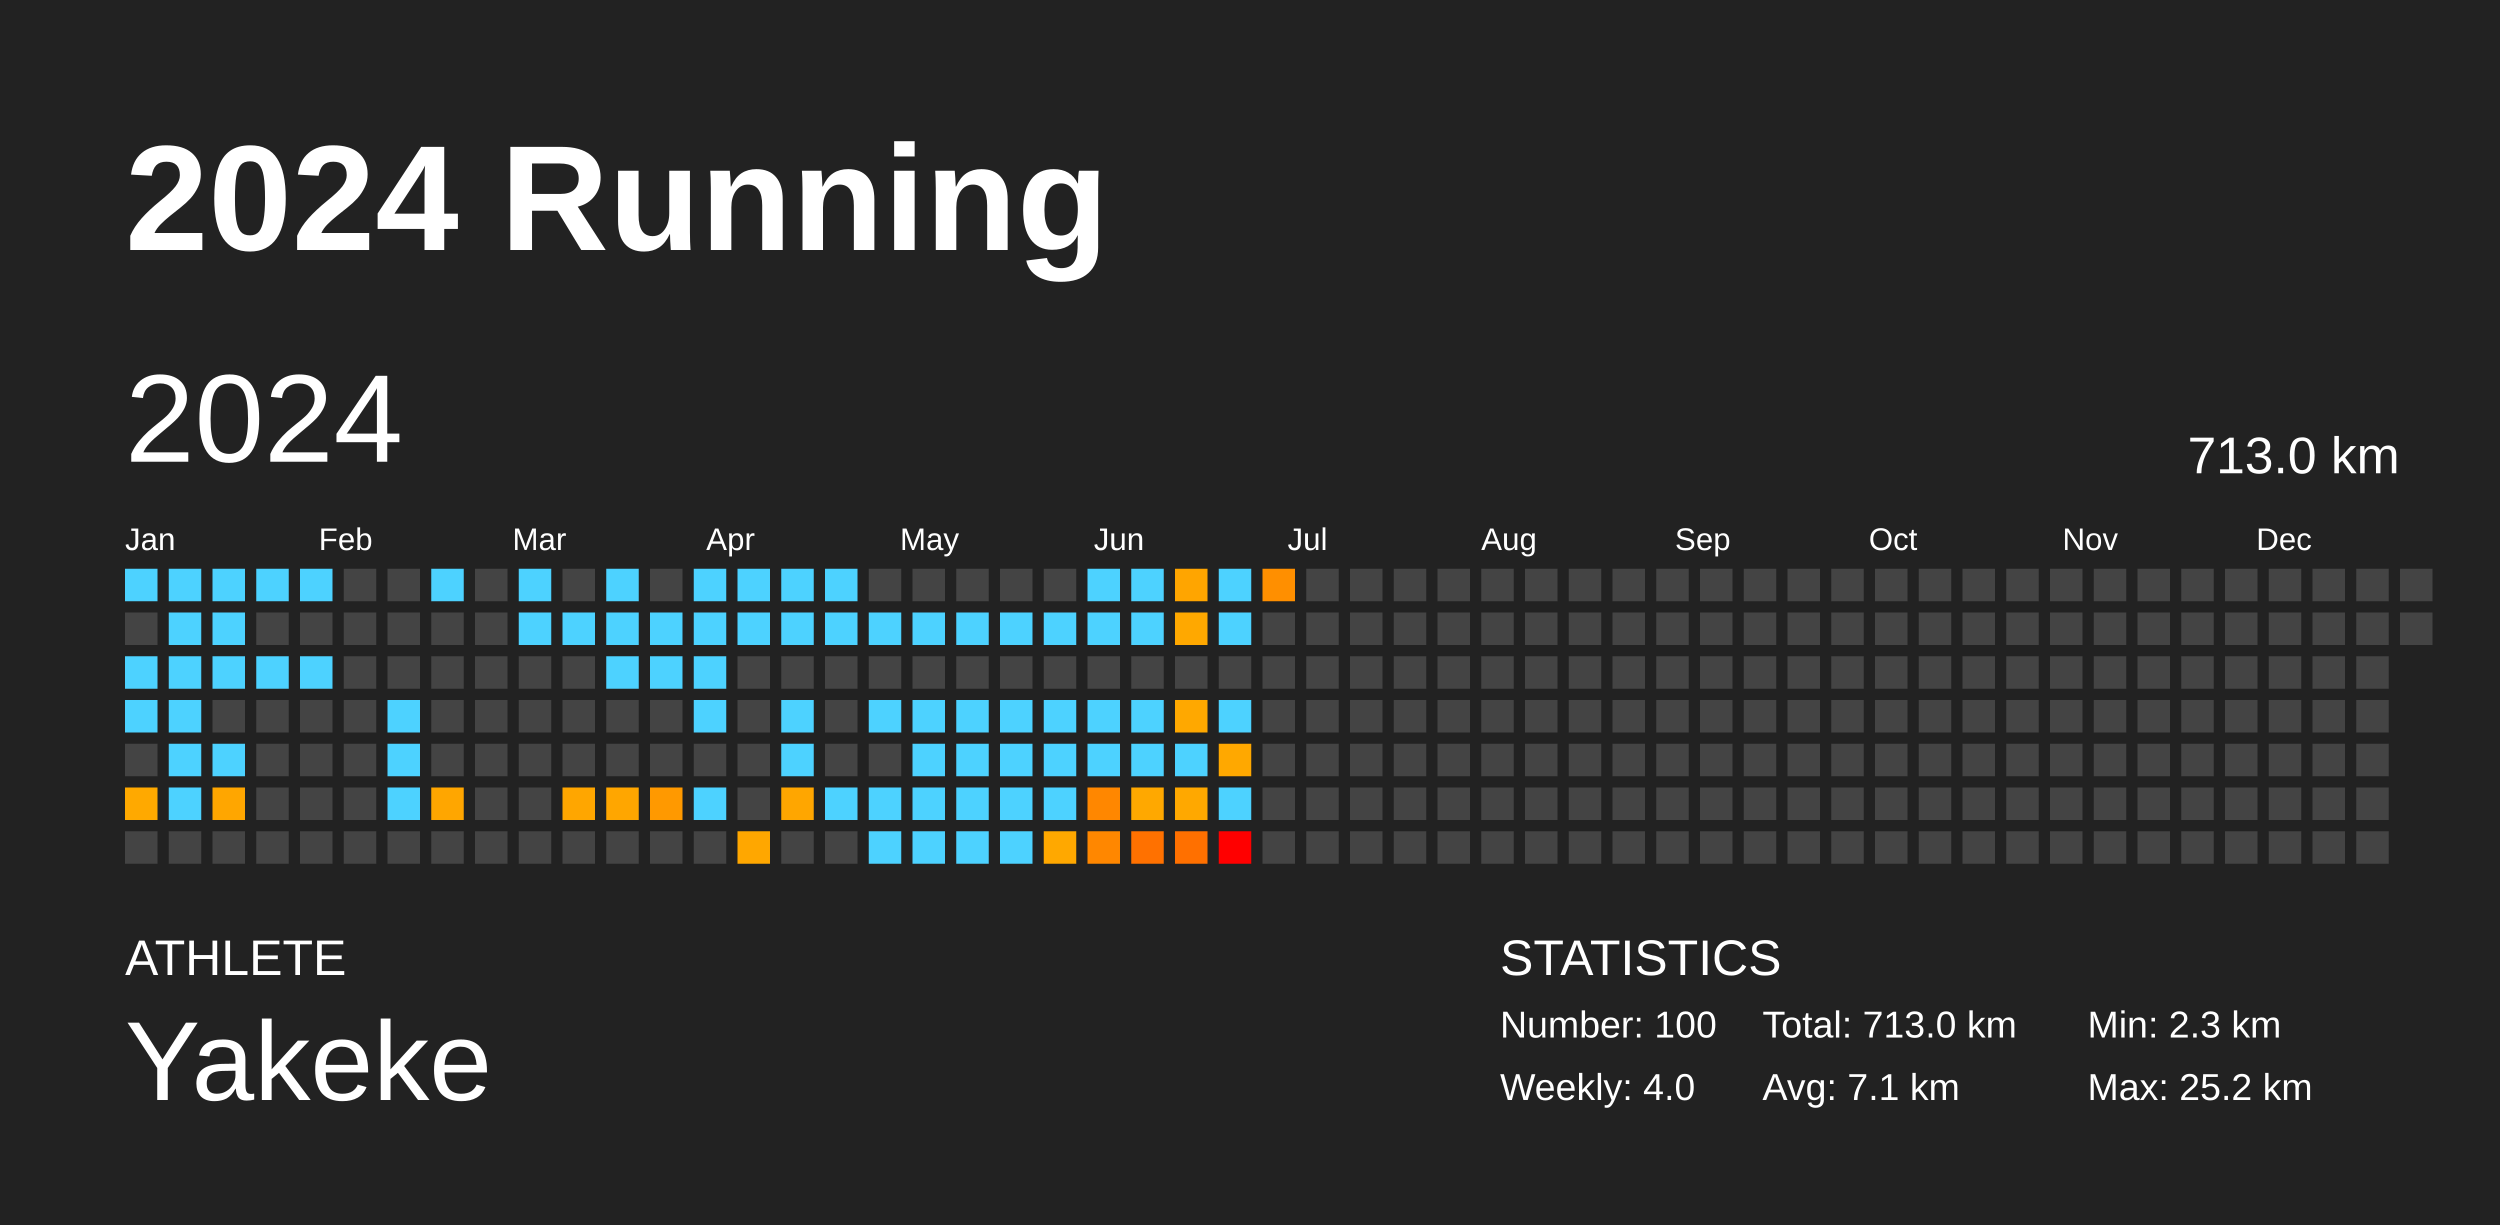
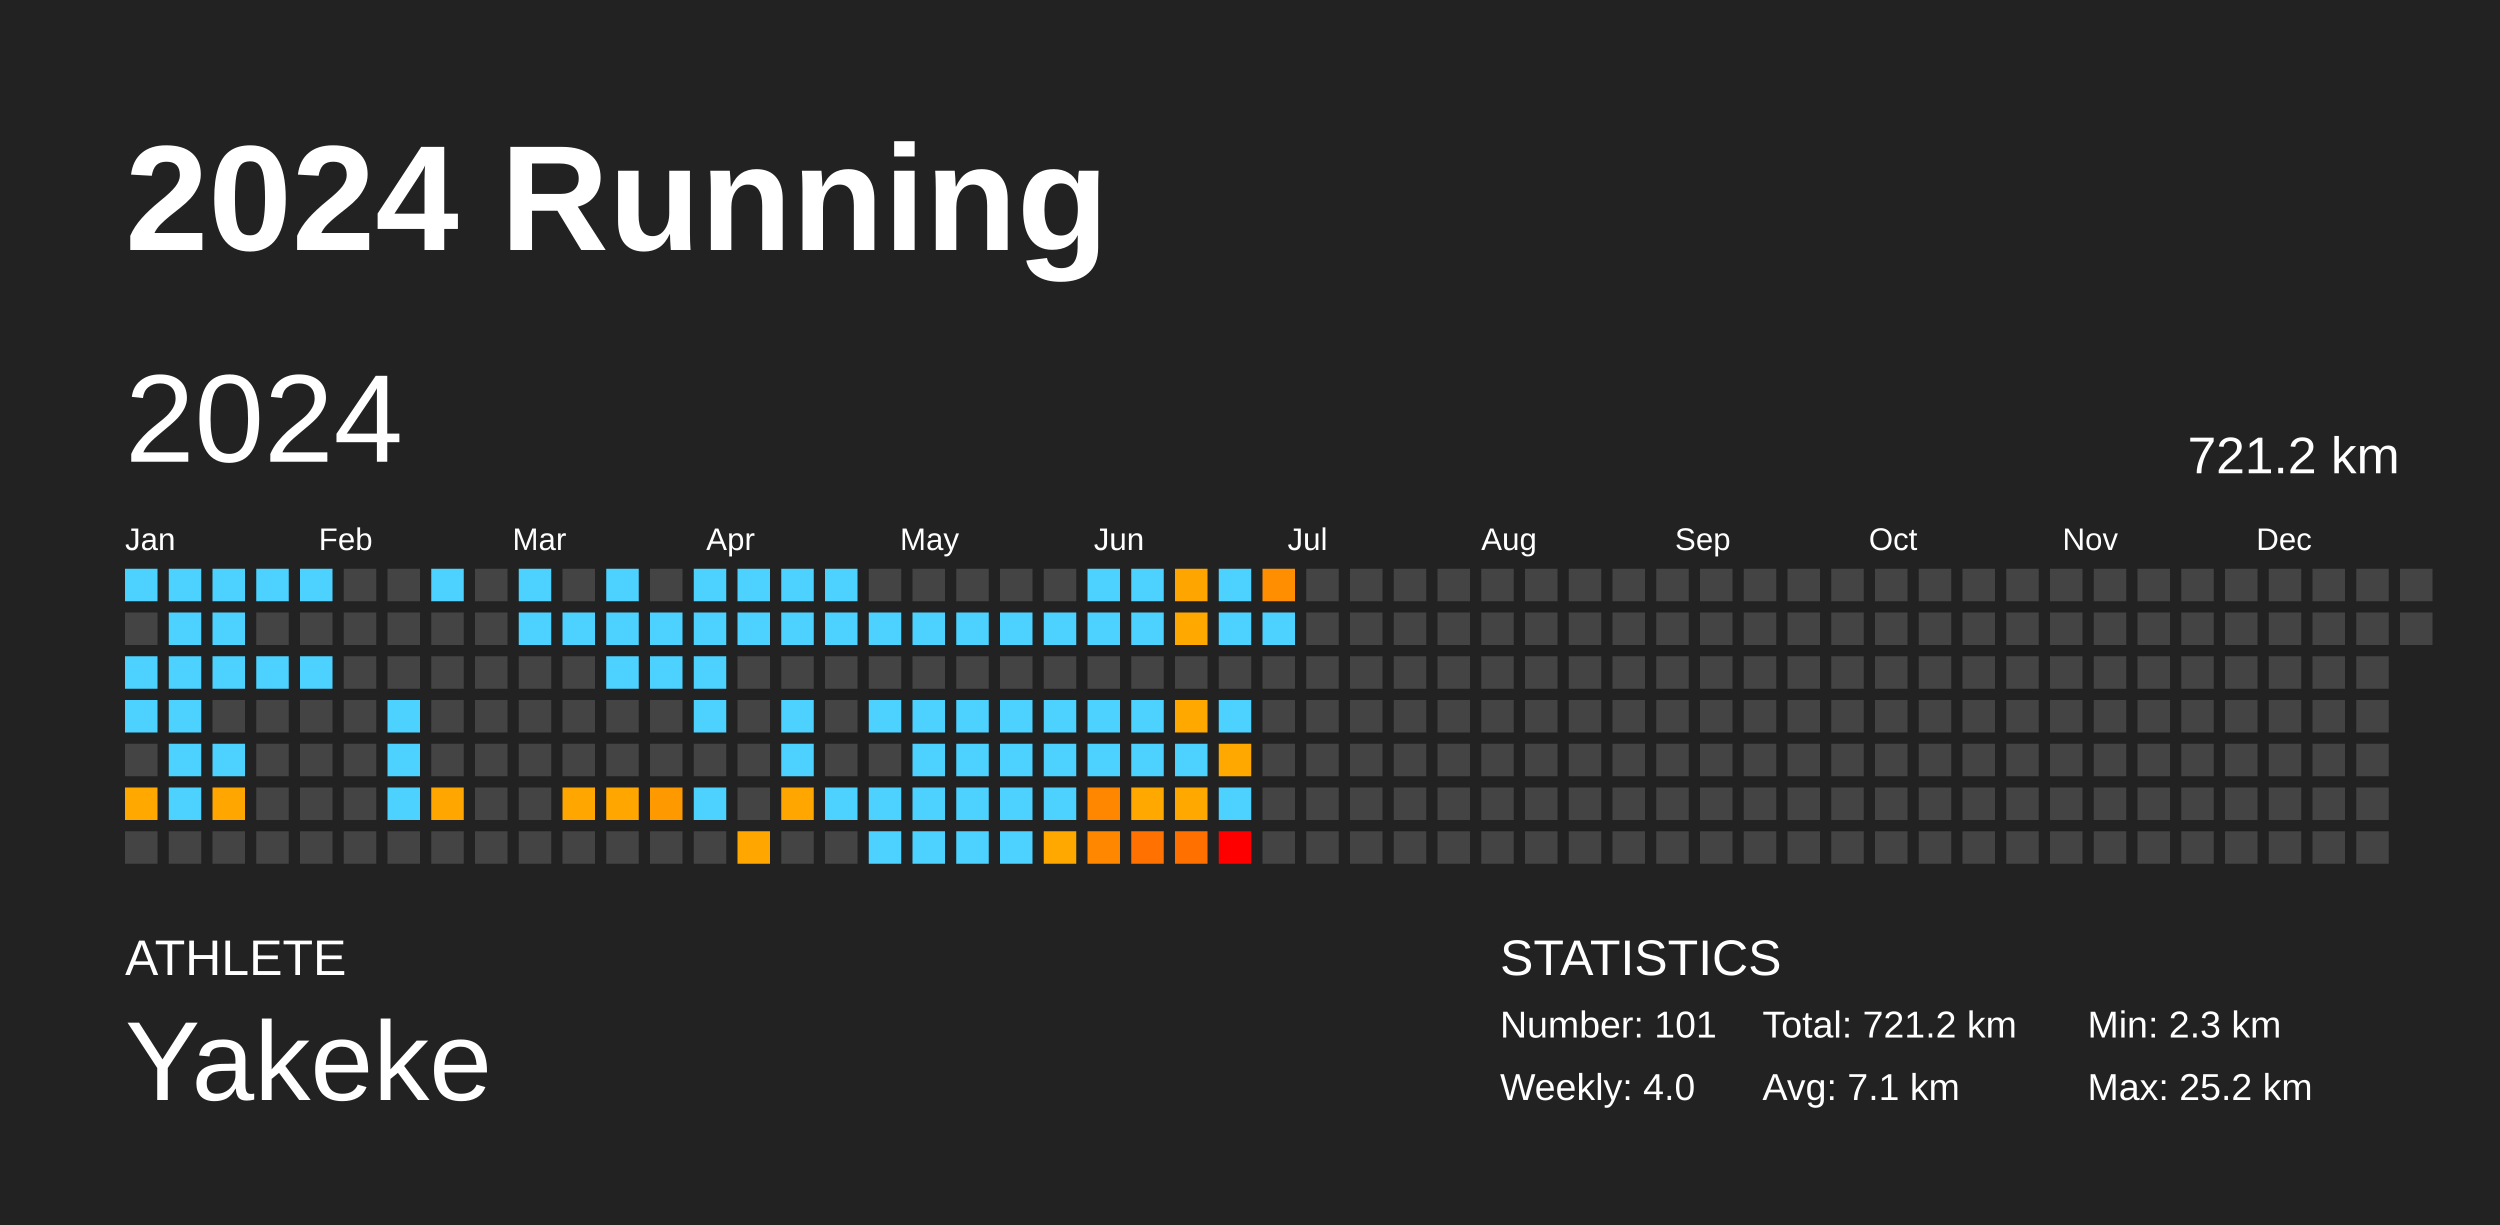
<svg xmlns="http://www.w3.org/2000/svg" baseProfile="full" height="98mm" version="1.1" viewBox="0,0,200,98" width="200mm">
  <defs />
  <rect fill="#222222" height="98" width="200" x="0" y="0" />
  <text fill="#FFFFFF" style="font-size:12px; font-family:Arial; font-weight:bold;" x="10" y="20">2024 Running</text>
  <text fill="#FFFFFF" style="font-size:4px; font-family:Arial" x="10" y="78">ATHLETE</text>
  <text fill="#FFFFFF" style="font-size:9px; font-family:Arial" x="10" y="88">Yakeke</text>
  <text fill="#FFFFFF" style="font-size:4px; font-family:Arial" x="120" y="78">STATISTICS</text>
-   <text fill="#FFFFFF" style="font-size:3px; font-family:Arial" x="120" y="83">Number: 100</text>
+   <text fill="#FFFFFF" style="font-size:3px; font-family:Arial" x="120" y="83">Number: 101</text>
  <text fill="#FFFFFF" style="font-size:3px; font-family:Arial" x="120" y="88">Weekly: 4.0</text>
-   <text fill="#FFFFFF" style="font-size:3px; font-family:Arial" x="141" y="83">Total: 713.0 km</text>
+   <text fill="#FFFFFF" style="font-size:3px; font-family:Arial" x="141" y="83">Total: 721.2 km</text>
  <text fill="#FFFFFF" style="font-size:3px; font-family:Arial" x="141" y="88">Avg: 7.1 km</text>
  <text fill="#FFFFFF" style="font-size:3px; font-family:Arial" x="167" y="83">Min: 2.3 km</text>
  <text fill="#FFFFFF" style="font-size:3px; font-family:Arial" x="167" y="88">Max: 25.2 km</text>
  <text dominant-baseline="hanging" fill="#FFFFFF" style="font-size:10.0px; font-family:Arial;" x="10" y="30">2024</text>
-   <text dominant-baseline="hanging" fill="#FFFFFF" style="font-size:4.125px; font-family:Arial;" x="175" y="35">713.0 km</text>
+   <text dominant-baseline="hanging" fill="#FFFFFF" style="font-size:4.125px; font-family:Arial;" x="175" y="35">721.2 km</text>
  <text fill="#FFFFFF" style="font-size:2.5px; font-family:Arial" x="10.0" y="44">Jan</text>
  <text fill="#FFFFFF" style="font-size:2.5px; font-family:Arial" x="25.5" y="44">Feb</text>
  <text fill="#FFFFFF" style="font-size:2.5px; font-family:Arial" x="41.0" y="44">Mar</text>
  <text fill="#FFFFFF" style="font-size:2.5px; font-family:Arial" x="56.5" y="44">Apr</text>
  <text fill="#FFFFFF" style="font-size:2.5px; font-family:Arial" x="72.0" y="44">May</text>
  <text fill="#FFFFFF" style="font-size:2.5px; font-family:Arial" x="87.5" y="44">Jun</text>
  <text fill="#FFFFFF" style="font-size:2.5px; font-family:Arial" x="103.0" y="44">Jul</text>
  <text fill="#FFFFFF" style="font-size:2.5px; font-family:Arial" x="118.5" y="44">Aug</text>
  <text fill="#FFFFFF" style="font-size:2.5px; font-family:Arial" x="134.0" y="44">Sep</text>
  <text fill="#FFFFFF" style="font-size:2.5px; font-family:Arial" x="149.5" y="44">Oct</text>
  <text fill="#FFFFFF" style="font-size:2.5px; font-family:Arial" x="165.0" y="44">Nov</text>
  <text fill="#FFFFFF" style="font-size:2.5px; font-family:Arial" x="180.5" y="44">Dec</text>
  <rect fill="#4dd2ff" height="2.6" width="2.6" x="10.0" y="45.5" />
  <rect fill="#444444" height="2.6" width="2.6" x="10.0" y="49.0" />
  <rect fill="#4dd2ff" height="2.6" width="2.6" x="10.0" y="52.5" />
  <rect fill="#4dd2ff" height="2.6" width="2.6" x="10.0" y="56.0" />
  <rect fill="#444444" height="2.6" width="2.6" x="10.0" y="59.5" />
  <rect fill="#ffa900" height="2.6" width="2.6" x="10.0" y="63.0" />
  <rect fill="#444444" height="2.6" width="2.6" x="10.0" y="66.5" />
  <rect fill="#4dd2ff" height="2.6" width="2.6" x="13.5" y="45.5" />
  <rect fill="#4dd2ff" height="2.6" width="2.6" x="13.5" y="49.0" />
  <rect fill="#4dd2ff" height="2.6" width="2.6" x="13.5" y="52.5" />
  <rect fill="#4dd2ff" height="2.6" width="2.6" x="13.5" y="56.0" />
  <rect fill="#4dd2ff" height="2.6" width="2.6" x="13.5" y="59.5" />
  <rect fill="#4dd2ff" height="2.6" width="2.6" x="13.5" y="63.0" />
  <rect fill="#444444" height="2.6" width="2.6" x="13.5" y="66.5" />
  <rect fill="#4dd2ff" height="2.6" width="2.6" x="17.0" y="45.5" />
  <rect fill="#4dd2ff" height="2.6" width="2.6" x="17.0" y="49.0" />
  <rect fill="#4dd2ff" height="2.6" width="2.6" x="17.0" y="52.5" />
  <rect fill="#444444" height="2.6" width="2.6" x="17.0" y="56.0" />
  <rect fill="#4dd2ff" height="2.6" width="2.6" x="17.0" y="59.5" />
  <rect fill="#ffa600" height="2.6" width="2.6" x="17.0" y="63.0" />
  <rect fill="#444444" height="2.6" width="2.6" x="17.0" y="66.5" />
  <rect fill="#4dd2ff" height="2.6" width="2.6" x="20.5" y="45.5" />
  <rect fill="#444444" height="2.6" width="2.6" x="20.5" y="49.0" />
  <rect fill="#4dd2ff" height="2.6" width="2.6" x="20.5" y="52.5" />
  <rect fill="#444444" height="2.6" width="2.6" x="20.5" y="56.0" />
  <rect fill="#444444" height="2.6" width="2.6" x="20.5" y="59.5" />
  <rect fill="#444444" height="2.6" width="2.6" x="20.5" y="63.0" />
  <rect fill="#444444" height="2.6" width="2.6" x="20.5" y="66.5" />
  <rect fill="#4dd2ff" height="2.6" width="2.6" x="24.0" y="45.5" />
  <rect fill="#444444" height="2.6" width="2.6" x="24.0" y="49.0" />
  <rect fill="#4dd2ff" height="2.6" width="2.6" x="24.0" y="52.5" />
  <rect fill="#444444" height="2.6" width="2.6" x="24.0" y="56.0" />
  <rect fill="#444444" height="2.6" width="2.6" x="24.0" y="59.5" />
  <rect fill="#444444" height="2.6" width="2.6" x="24.0" y="63.0" />
  <rect fill="#444444" height="2.6" width="2.6" x="24.0" y="66.5" />
  <rect fill="#444444" height="2.6" width="2.6" x="27.5" y="45.5" />
  <rect fill="#444444" height="2.6" width="2.6" x="27.5" y="49.0" />
  <rect fill="#444444" height="2.6" width="2.6" x="27.5" y="52.5" />
  <rect fill="#444444" height="2.6" width="2.6" x="27.5" y="56.0" />
  <rect fill="#444444" height="2.6" width="2.6" x="27.5" y="59.5" />
  <rect fill="#444444" height="2.6" width="2.6" x="27.5" y="63.0" />
  <rect fill="#444444" height="2.6" width="2.6" x="27.5" y="66.5" />
  <rect fill="#444444" height="2.6" width="2.6" x="31.0" y="45.5" />
  <rect fill="#444444" height="2.6" width="2.6" x="31.0" y="49.0" />
  <rect fill="#444444" height="2.6" width="2.6" x="31.0" y="52.5" />
  <rect fill="#4dd2ff" height="2.6" width="2.6" x="31.0" y="56.0" />
  <rect fill="#4dd2ff" height="2.6" width="2.6" x="31.0" y="59.5" />
  <rect fill="#4dd2ff" height="2.6" width="2.6" x="31.0" y="63.0" />
  <rect fill="#444444" height="2.6" width="2.6" x="31.0" y="66.5" />
  <rect fill="#4dd2ff" height="2.6" width="2.6" x="34.5" y="45.5" />
  <rect fill="#444444" height="2.6" width="2.6" x="34.5" y="49.0" />
  <rect fill="#444444" height="2.6" width="2.6" x="34.5" y="52.5" />
  <rect fill="#444444" height="2.6" width="2.6" x="34.5" y="56.0" />
  <rect fill="#444444" height="2.6" width="2.6" x="34.5" y="59.5" />
  <rect fill="#ffa600" height="2.6" width="2.6" x="34.5" y="63.0" />
  <rect fill="#444444" height="2.6" width="2.6" x="34.5" y="66.5" />
  <rect fill="#444444" height="2.6" width="2.6" x="38.0" y="45.5" />
  <rect fill="#444444" height="2.6" width="2.6" x="38.0" y="49.0" />
  <rect fill="#444444" height="2.6" width="2.6" x="38.0" y="52.5" />
  <rect fill="#444444" height="2.6" width="2.6" x="38.0" y="56.0" />
  <rect fill="#444444" height="2.6" width="2.6" x="38.0" y="59.5" />
  <rect fill="#444444" height="2.6" width="2.6" x="38.0" y="63.0" />
  <rect fill="#444444" height="2.6" width="2.6" x="38.0" y="66.5" />
  <rect fill="#4dd2ff" height="2.6" width="2.6" x="41.5" y="45.5" />
  <rect fill="#4dd2ff" height="2.6" width="2.6" x="41.5" y="49.0" />
  <rect fill="#444444" height="2.6" width="2.6" x="41.5" y="52.5" />
  <rect fill="#444444" height="2.6" width="2.6" x="41.5" y="56.0" />
  <rect fill="#444444" height="2.6" width="2.6" x="41.5" y="59.5" />
  <rect fill="#444444" height="2.6" width="2.6" x="41.5" y="63.0" />
  <rect fill="#444444" height="2.6" width="2.6" x="41.5" y="66.5" />
  <rect fill="#444444" height="2.6" width="2.6" x="45.0" y="45.5" />
  <rect fill="#4dd2ff" height="2.6" width="2.6" x="45.0" y="49.0" />
  <rect fill="#444444" height="2.6" width="2.6" x="45.0" y="52.5" />
  <rect fill="#444444" height="2.6" width="2.6" x="45.0" y="56.0" />
  <rect fill="#444444" height="2.6" width="2.6" x="45.0" y="59.5" />
  <rect fill="#ffa600" height="2.6" width="2.6" x="45.0" y="63.0" />
  <rect fill="#444444" height="2.6" width="2.6" x="45.0" y="66.5" />
  <rect fill="#4dd2ff" height="2.6" width="2.6" x="48.5" y="45.5" />
  <rect fill="#4dd2ff" height="2.6" width="2.6" x="48.5" y="49.0" />
  <rect fill="#4dd2ff" height="2.6" width="2.6" x="48.5" y="52.5" />
  <rect fill="#444444" height="2.6" width="2.6" x="48.5" y="56.0" />
  <rect fill="#444444" height="2.6" width="2.6" x="48.5" y="59.5" />
  <rect fill="#ffa600" height="2.6" width="2.6" x="48.5" y="63.0" />
  <rect fill="#444444" height="2.6" width="2.6" x="48.5" y="66.5" />
  <rect fill="#444444" height="2.6" width="2.6" x="52.0" y="45.5" />
  <rect fill="#4dd2ff" height="2.6" width="2.6" x="52.0" y="49.0" />
  <rect fill="#4dd2ff" height="2.6" width="2.6" x="52.0" y="52.5" />
  <rect fill="#444444" height="2.6" width="2.6" x="52.0" y="56.0" />
  <rect fill="#444444" height="2.6" width="2.6" x="52.0" y="59.5" />
  <rect fill="#ff9900" height="2.6" width="2.6" x="52.0" y="63.0" />
  <rect fill="#444444" height="2.6" width="2.6" x="52.0" y="66.5" />
  <rect fill="#4dd2ff" height="2.6" width="2.6" x="55.5" y="45.5" />
  <rect fill="#4dd2ff" height="2.6" width="2.6" x="55.5" y="49.0" />
  <rect fill="#4dd2ff" height="2.6" width="2.6" x="55.5" y="52.5" />
  <rect fill="#4dd2ff" height="2.6" width="2.6" x="55.5" y="56.0" />
  <rect fill="#444444" height="2.6" width="2.6" x="55.5" y="59.5" />
  <rect fill="#4dd2ff" height="2.6" width="2.6" x="55.5" y="63.0" />
  <rect fill="#444444" height="2.6" width="2.6" x="55.5" y="66.5" />
  <rect fill="#4dd2ff" height="2.6" width="2.6" x="59.0" y="45.5" />
  <rect fill="#4dd2ff" height="2.6" width="2.6" x="59.0" y="49.0" />
  <rect fill="#444444" height="2.6" width="2.6" x="59.0" y="52.5" />
  <rect fill="#444444" height="2.6" width="2.6" x="59.0" y="56.0" />
  <rect fill="#444444" height="2.6" width="2.6" x="59.0" y="59.5" />
  <rect fill="#444444" height="2.6" width="2.6" x="59.0" y="63.0" />
  <rect fill="#ffa700" height="2.6" width="2.6" x="59.0" y="66.5" />
  <rect fill="#4dd2ff" height="2.6" width="2.6" x="62.5" y="45.5" />
  <rect fill="#4dd2ff" height="2.6" width="2.6" x="62.5" y="49.0" />
  <rect fill="#444444" height="2.6" width="2.6" x="62.5" y="52.5" />
  <rect fill="#4dd2ff" height="2.6" width="2.6" x="62.5" y="56.0" />
  <rect fill="#4dd2ff" height="2.6" width="2.6" x="62.5" y="59.5" />
  <rect fill="#ffa600" height="2.6" width="2.6" x="62.5" y="63.0" />
  <rect fill="#444444" height="2.6" width="2.6" x="62.5" y="66.5" />
  <rect fill="#4dd2ff" height="2.6" width="2.6" x="66.0" y="45.5" />
  <rect fill="#4dd2ff" height="2.6" width="2.6" x="66.0" y="49.0" />
  <rect fill="#444444" height="2.6" width="2.6" x="66.0" y="52.5" />
  <rect fill="#444444" height="2.6" width="2.6" x="66.0" y="56.0" />
  <rect fill="#444444" height="2.6" width="2.6" x="66.0" y="59.5" />
  <rect fill="#4dd2ff" height="2.6" width="2.6" x="66.0" y="63.0" />
  <rect fill="#444444" height="2.6" width="2.6" x="66.0" y="66.5" />
  <rect fill="#444444" height="2.6" width="2.6" x="69.5" y="45.5" />
  <rect fill="#4dd2ff" height="2.6" width="2.6" x="69.5" y="49.0" />
  <rect fill="#444444" height="2.6" width="2.6" x="69.5" y="52.5" />
  <rect fill="#4dd2ff" height="2.6" width="2.6" x="69.5" y="56.0" />
  <rect fill="#444444" height="2.6" width="2.6" x="69.5" y="59.5" />
  <rect fill="#4dd2ff" height="2.6" width="2.6" x="69.5" y="63.0" />
  <rect fill="#4dd2ff" height="2.6" width="2.6" x="69.5" y="66.5" />
  <rect fill="#444444" height="2.6" width="2.6" x="73.0" y="45.5" />
  <rect fill="#4dd2ff" height="2.6" width="2.6" x="73.0" y="49.0" />
  <rect fill="#444444" height="2.6" width="2.6" x="73.0" y="52.5" />
  <rect fill="#4dd2ff" height="2.6" width="2.6" x="73.0" y="56.0" />
  <rect fill="#4dd2ff" height="2.6" width="2.6" x="73.0" y="59.5" />
  <rect fill="#4dd2ff" height="2.6" width="2.6" x="73.0" y="63.0" />
  <rect fill="#4dd2ff" height="2.6" width="2.6" x="73.0" y="66.5" />
  <rect fill="#444444" height="2.6" width="2.6" x="76.5" y="45.5" />
  <rect fill="#4dd2ff" height="2.6" width="2.6" x="76.5" y="49.0" />
  <rect fill="#444444" height="2.6" width="2.6" x="76.5" y="52.5" />
  <rect fill="#4dd2ff" height="2.6" width="2.6" x="76.5" y="56.0" />
  <rect fill="#4dd2ff" height="2.6" width="2.6" x="76.5" y="59.5" />
  <rect fill="#4dd2ff" height="2.6" width="2.6" x="76.5" y="63.0" />
  <rect fill="#4dd2ff" height="2.6" width="2.6" x="76.5" y="66.5" />
  <rect fill="#444444" height="2.6" width="2.6" x="80.0" y="45.5" />
  <rect fill="#4dd2ff" height="2.6" width="2.6" x="80.0" y="49.0" />
  <rect fill="#444444" height="2.6" width="2.6" x="80.0" y="52.5" />
  <rect fill="#4dd2ff" height="2.6" width="2.6" x="80.0" y="56.0" />
  <rect fill="#4dd2ff" height="2.6" width="2.6" x="80.0" y="59.5" />
  <rect fill="#4dd2ff" height="2.6" width="2.6" x="80.0" y="63.0" />
  <rect fill="#4dd2ff" height="2.6" width="2.6" x="80.0" y="66.5" />
  <rect fill="#444444" height="2.6" width="2.6" x="83.5" y="45.5" />
  <rect fill="#4dd2ff" height="2.6" width="2.6" x="83.5" y="49.0" />
  <rect fill="#444444" height="2.6" width="2.6" x="83.5" y="52.5" />
  <rect fill="#4dd2ff" height="2.6" width="2.6" x="83.5" y="56.0" />
  <rect fill="#4dd2ff" height="2.6" width="2.6" x="83.5" y="59.5" />
  <rect fill="#4dd2ff" height="2.6" width="2.6" x="83.5" y="63.0" />
  <rect fill="#ffa800" height="2.6" width="2.6" x="83.5" y="66.5" />
  <rect fill="#4dd2ff" height="2.6" width="2.6" x="87.0" y="45.5" />
  <rect fill="#4dd2ff" height="2.6" width="2.6" x="87.0" y="49.0" />
  <rect fill="#444444" height="2.6" width="2.6" x="87.0" y="52.5" />
  <rect fill="#4dd2ff" height="2.6" width="2.6" x="87.0" y="56.0" />
  <rect fill="#4dd2ff" height="2.6" width="2.6" x="87.0" y="59.5" />
  <rect fill="#ff8700" height="2.6" width="2.6" x="87.0" y="63.0" />
  <rect fill="#ff8700" height="2.6" width="2.6" x="87.0" y="66.5" />
  <rect fill="#4dd2ff" height="2.6" width="2.6" x="90.5" y="45.5" />
  <rect fill="#4dd2ff" height="2.6" width="2.6" x="90.5" y="49.0" />
  <rect fill="#444444" height="2.6" width="2.6" x="90.5" y="52.5" />
  <rect fill="#4dd2ff" height="2.6" width="2.6" x="90.5" y="56.0" />
  <rect fill="#4dd2ff" height="2.6" width="2.6" x="90.5" y="59.5" />
  <rect fill="#ffa800" height="2.6" width="2.6" x="90.5" y="63.0" />
  <rect fill="#ff7100" height="2.6" width="2.6" x="90.5" y="66.5" />
  <rect fill="#ffa500" height="2.6" width="2.6" x="94.0" y="45.5" />
  <rect fill="#ffa800" height="2.6" width="2.6" x="94.0" y="49.0" />
  <rect fill="#444444" height="2.6" width="2.6" x="94.0" y="52.5" />
  <rect fill="#ffa800" height="2.6" width="2.6" x="94.0" y="56.0" />
  <rect fill="#4dd2ff" height="2.6" width="2.6" x="94.0" y="59.5" />
  <rect fill="#ffa800" height="2.6" width="2.6" x="94.0" y="63.0" />
  <rect fill="#ff7000" height="2.6" width="2.6" x="94.0" y="66.5" />
  <rect fill="#4dd2ff" height="2.6" width="2.6" x="97.5" y="45.5" />
  <rect fill="#4dd2ff" height="2.6" width="2.6" x="97.5" y="49.0" />
  <rect fill="#444444" height="2.6" width="2.6" x="97.5" y="52.5" />
  <rect fill="#4dd2ff" height="2.6" width="2.6" x="97.5" y="56.0" />
  <rect fill="#ffa800" height="2.6" width="2.6" x="97.5" y="59.5" />
  <rect fill="#4dd2ff" height="2.6" width="2.6" x="97.5" y="63.0" />
  <rect fill="red" height="2.6" width="2.6" x="97.5" y="66.5" />
  <rect fill="#ff8f00" height="2.6" width="2.6" x="101.0" y="45.5" />
-   <rect fill="#444444" height="2.6" width="2.6" x="101.0" y="49.0" />
+   <rect fill="#4dd2ff" height="2.6" width="2.6" x="101.0" y="49.0" />
  <rect fill="#444444" height="2.6" width="2.6" x="101.0" y="52.5" />
  <rect fill="#444444" height="2.6" width="2.6" x="101.0" y="56.0" />
  <rect fill="#444444" height="2.6" width="2.6" x="101.0" y="59.5" />
  <rect fill="#444444" height="2.6" width="2.6" x="101.0" y="63.0" />
  <rect fill="#444444" height="2.6" width="2.6" x="101.0" y="66.5" />
  <rect fill="#444444" height="2.6" width="2.6" x="104.5" y="45.5" />
  <rect fill="#444444" height="2.6" width="2.6" x="104.5" y="49.0" />
  <rect fill="#444444" height="2.6" width="2.6" x="104.5" y="52.5" />
  <rect fill="#444444" height="2.6" width="2.6" x="104.5" y="56.0" />
  <rect fill="#444444" height="2.6" width="2.6" x="104.5" y="59.5" />
  <rect fill="#444444" height="2.6" width="2.6" x="104.5" y="63.0" />
  <rect fill="#444444" height="2.6" width="2.6" x="104.5" y="66.5" />
  <rect fill="#444444" height="2.6" width="2.6" x="108.0" y="45.5" />
  <rect fill="#444444" height="2.6" width="2.6" x="108.0" y="49.0" />
  <rect fill="#444444" height="2.6" width="2.6" x="108.0" y="52.5" />
  <rect fill="#444444" height="2.6" width="2.6" x="108.0" y="56.0" />
  <rect fill="#444444" height="2.6" width="2.6" x="108.0" y="59.5" />
  <rect fill="#444444" height="2.6" width="2.6" x="108.0" y="63.0" />
  <rect fill="#444444" height="2.6" width="2.6" x="108.0" y="66.5" />
  <rect fill="#444444" height="2.6" width="2.6" x="111.5" y="45.5" />
  <rect fill="#444444" height="2.6" width="2.6" x="111.5" y="49.0" />
  <rect fill="#444444" height="2.6" width="2.6" x="111.5" y="52.5" />
  <rect fill="#444444" height="2.6" width="2.6" x="111.5" y="56.0" />
  <rect fill="#444444" height="2.6" width="2.6" x="111.5" y="59.5" />
  <rect fill="#444444" height="2.6" width="2.6" x="111.5" y="63.0" />
  <rect fill="#444444" height="2.6" width="2.6" x="111.5" y="66.5" />
  <rect fill="#444444" height="2.6" width="2.6" x="115.0" y="45.5" />
  <rect fill="#444444" height="2.6" width="2.6" x="115.0" y="49.0" />
  <rect fill="#444444" height="2.6" width="2.6" x="115.0" y="52.5" />
  <rect fill="#444444" height="2.6" width="2.6" x="115.0" y="56.0" />
  <rect fill="#444444" height="2.6" width="2.6" x="115.0" y="59.5" />
  <rect fill="#444444" height="2.6" width="2.6" x="115.0" y="63.0" />
  <rect fill="#444444" height="2.6" width="2.6" x="115.0" y="66.5" />
  <rect fill="#444444" height="2.6" width="2.6" x="118.5" y="45.5" />
  <rect fill="#444444" height="2.6" width="2.6" x="118.5" y="49.0" />
  <rect fill="#444444" height="2.6" width="2.6" x="118.5" y="52.5" />
  <rect fill="#444444" height="2.6" width="2.6" x="118.5" y="56.0" />
  <rect fill="#444444" height="2.6" width="2.6" x="118.5" y="59.5" />
  <rect fill="#444444" height="2.6" width="2.6" x="118.5" y="63.0" />
  <rect fill="#444444" height="2.6" width="2.6" x="118.5" y="66.5" />
  <rect fill="#444444" height="2.6" width="2.6" x="122.0" y="45.5" />
  <rect fill="#444444" height="2.6" width="2.6" x="122.0" y="49.0" />
  <rect fill="#444444" height="2.6" width="2.6" x="122.0" y="52.5" />
  <rect fill="#444444" height="2.6" width="2.6" x="122.0" y="56.0" />
  <rect fill="#444444" height="2.6" width="2.6" x="122.0" y="59.5" />
  <rect fill="#444444" height="2.6" width="2.6" x="122.0" y="63.0" />
  <rect fill="#444444" height="2.6" width="2.6" x="122.0" y="66.5" />
  <rect fill="#444444" height="2.6" width="2.6" x="125.5" y="45.5" />
  <rect fill="#444444" height="2.6" width="2.6" x="125.5" y="49.0" />
  <rect fill="#444444" height="2.6" width="2.6" x="125.5" y="52.5" />
  <rect fill="#444444" height="2.6" width="2.6" x="125.5" y="56.0" />
  <rect fill="#444444" height="2.6" width="2.6" x="125.5" y="59.5" />
  <rect fill="#444444" height="2.6" width="2.6" x="125.5" y="63.0" />
  <rect fill="#444444" height="2.6" width="2.6" x="125.5" y="66.5" />
  <rect fill="#444444" height="2.6" width="2.6" x="129.0" y="45.5" />
  <rect fill="#444444" height="2.6" width="2.6" x="129.0" y="49.0" />
  <rect fill="#444444" height="2.6" width="2.6" x="129.0" y="52.5" />
  <rect fill="#444444" height="2.6" width="2.6" x="129.0" y="56.0" />
  <rect fill="#444444" height="2.6" width="2.6" x="129.0" y="59.5" />
  <rect fill="#444444" height="2.6" width="2.6" x="129.0" y="63.0" />
  <rect fill="#444444" height="2.6" width="2.6" x="129.0" y="66.5" />
  <rect fill="#444444" height="2.6" width="2.6" x="132.5" y="45.5" />
  <rect fill="#444444" height="2.6" width="2.6" x="132.5" y="49.0" />
  <rect fill="#444444" height="2.6" width="2.6" x="132.5" y="52.5" />
  <rect fill="#444444" height="2.6" width="2.6" x="132.5" y="56.0" />
  <rect fill="#444444" height="2.6" width="2.6" x="132.5" y="59.5" />
  <rect fill="#444444" height="2.6" width="2.6" x="132.5" y="63.0" />
  <rect fill="#444444" height="2.6" width="2.6" x="132.5" y="66.5" />
  <rect fill="#444444" height="2.6" width="2.6" x="136.0" y="45.5" />
  <rect fill="#444444" height="2.6" width="2.6" x="136.0" y="49.0" />
  <rect fill="#444444" height="2.6" width="2.6" x="136.0" y="52.5" />
  <rect fill="#444444" height="2.6" width="2.6" x="136.0" y="56.0" />
  <rect fill="#444444" height="2.6" width="2.6" x="136.0" y="59.5" />
  <rect fill="#444444" height="2.6" width="2.6" x="136.0" y="63.0" />
  <rect fill="#444444" height="2.6" width="2.6" x="136.0" y="66.5" />
  <rect fill="#444444" height="2.6" width="2.6" x="139.5" y="45.5" />
  <rect fill="#444444" height="2.6" width="2.6" x="139.5" y="49.0" />
  <rect fill="#444444" height="2.6" width="2.6" x="139.5" y="52.5" />
  <rect fill="#444444" height="2.6" width="2.6" x="139.5" y="56.0" />
  <rect fill="#444444" height="2.6" width="2.6" x="139.5" y="59.5" />
  <rect fill="#444444" height="2.6" width="2.6" x="139.5" y="63.0" />
  <rect fill="#444444" height="2.6" width="2.6" x="139.5" y="66.5" />
  <rect fill="#444444" height="2.6" width="2.6" x="143.0" y="45.5" />
  <rect fill="#444444" height="2.6" width="2.6" x="143.0" y="49.0" />
  <rect fill="#444444" height="2.6" width="2.6" x="143.0" y="52.5" />
  <rect fill="#444444" height="2.6" width="2.6" x="143.0" y="56.0" />
  <rect fill="#444444" height="2.6" width="2.6" x="143.0" y="59.5" />
  <rect fill="#444444" height="2.6" width="2.6" x="143.0" y="63.0" />
  <rect fill="#444444" height="2.6" width="2.6" x="143.0" y="66.5" />
  <rect fill="#444444" height="2.6" width="2.6" x="146.5" y="45.5" />
  <rect fill="#444444" height="2.6" width="2.6" x="146.5" y="49.0" />
  <rect fill="#444444" height="2.6" width="2.6" x="146.5" y="52.5" />
  <rect fill="#444444" height="2.6" width="2.6" x="146.5" y="56.0" />
  <rect fill="#444444" height="2.6" width="2.6" x="146.5" y="59.5" />
  <rect fill="#444444" height="2.6" width="2.6" x="146.5" y="63.0" />
  <rect fill="#444444" height="2.6" width="2.6" x="146.5" y="66.5" />
  <rect fill="#444444" height="2.6" width="2.6" x="150.0" y="45.5" />
  <rect fill="#444444" height="2.6" width="2.6" x="150.0" y="49.0" />
  <rect fill="#444444" height="2.6" width="2.6" x="150.0" y="52.5" />
  <rect fill="#444444" height="2.6" width="2.6" x="150.0" y="56.0" />
  <rect fill="#444444" height="2.6" width="2.6" x="150.0" y="59.5" />
  <rect fill="#444444" height="2.6" width="2.6" x="150.0" y="63.0" />
  <rect fill="#444444" height="2.6" width="2.6" x="150.0" y="66.5" />
  <rect fill="#444444" height="2.6" width="2.6" x="153.5" y="45.5" />
  <rect fill="#444444" height="2.6" width="2.6" x="153.5" y="49.0" />
  <rect fill="#444444" height="2.6" width="2.6" x="153.5" y="52.5" />
  <rect fill="#444444" height="2.6" width="2.6" x="153.5" y="56.0" />
  <rect fill="#444444" height="2.6" width="2.6" x="153.5" y="59.5" />
  <rect fill="#444444" height="2.6" width="2.6" x="153.5" y="63.0" />
  <rect fill="#444444" height="2.6" width="2.6" x="153.5" y="66.5" />
  <rect fill="#444444" height="2.6" width="2.6" x="157.0" y="45.5" />
  <rect fill="#444444" height="2.6" width="2.6" x="157.0" y="49.0" />
  <rect fill="#444444" height="2.6" width="2.6" x="157.0" y="52.5" />
  <rect fill="#444444" height="2.6" width="2.6" x="157.0" y="56.0" />
  <rect fill="#444444" height="2.6" width="2.6" x="157.0" y="59.5" />
  <rect fill="#444444" height="2.6" width="2.6" x="157.0" y="63.0" />
  <rect fill="#444444" height="2.6" width="2.6" x="157.0" y="66.5" />
  <rect fill="#444444" height="2.6" width="2.6" x="160.5" y="45.5" />
  <rect fill="#444444" height="2.6" width="2.6" x="160.5" y="49.0" />
  <rect fill="#444444" height="2.6" width="2.6" x="160.5" y="52.5" />
  <rect fill="#444444" height="2.6" width="2.6" x="160.5" y="56.0" />
  <rect fill="#444444" height="2.6" width="2.6" x="160.5" y="59.5" />
  <rect fill="#444444" height="2.6" width="2.6" x="160.5" y="63.0" />
  <rect fill="#444444" height="2.6" width="2.6" x="160.5" y="66.5" />
  <rect fill="#444444" height="2.6" width="2.6" x="164.0" y="45.5" />
  <rect fill="#444444" height="2.6" width="2.6" x="164.0" y="49.0" />
  <rect fill="#444444" height="2.6" width="2.6" x="164.0" y="52.5" />
  <rect fill="#444444" height="2.6" width="2.6" x="164.0" y="56.0" />
  <rect fill="#444444" height="2.6" width="2.6" x="164.0" y="59.5" />
  <rect fill="#444444" height="2.6" width="2.6" x="164.0" y="63.0" />
  <rect fill="#444444" height="2.6" width="2.6" x="164.0" y="66.5" />
  <rect fill="#444444" height="2.6" width="2.6" x="167.5" y="45.5" />
  <rect fill="#444444" height="2.6" width="2.6" x="167.5" y="49.0" />
  <rect fill="#444444" height="2.6" width="2.6" x="167.5" y="52.5" />
  <rect fill="#444444" height="2.6" width="2.6" x="167.5" y="56.0" />
  <rect fill="#444444" height="2.6" width="2.6" x="167.5" y="59.5" />
  <rect fill="#444444" height="2.6" width="2.6" x="167.5" y="63.0" />
  <rect fill="#444444" height="2.6" width="2.6" x="167.5" y="66.5" />
  <rect fill="#444444" height="2.6" width="2.6" x="171.0" y="45.5" />
  <rect fill="#444444" height="2.6" width="2.6" x="171.0" y="49.0" />
  <rect fill="#444444" height="2.6" width="2.6" x="171.0" y="52.5" />
  <rect fill="#444444" height="2.6" width="2.6" x="171.0" y="56.0" />
  <rect fill="#444444" height="2.6" width="2.6" x="171.0" y="59.5" />
  <rect fill="#444444" height="2.6" width="2.6" x="171.0" y="63.0" />
  <rect fill="#444444" height="2.6" width="2.6" x="171.0" y="66.5" />
  <rect fill="#444444" height="2.6" width="2.6" x="174.5" y="45.5" />
  <rect fill="#444444" height="2.6" width="2.6" x="174.5" y="49.0" />
  <rect fill="#444444" height="2.6" width="2.6" x="174.5" y="52.5" />
  <rect fill="#444444" height="2.6" width="2.6" x="174.5" y="56.0" />
  <rect fill="#444444" height="2.6" width="2.6" x="174.5" y="59.5" />
  <rect fill="#444444" height="2.6" width="2.6" x="174.5" y="63.0" />
  <rect fill="#444444" height="2.6" width="2.6" x="174.5" y="66.5" />
  <rect fill="#444444" height="2.6" width="2.6" x="178.0" y="45.5" />
  <rect fill="#444444" height="2.6" width="2.6" x="178.0" y="49.0" />
  <rect fill="#444444" height="2.6" width="2.6" x="178.0" y="52.5" />
  <rect fill="#444444" height="2.6" width="2.6" x="178.0" y="56.0" />
  <rect fill="#444444" height="2.6" width="2.6" x="178.0" y="59.5" />
  <rect fill="#444444" height="2.6" width="2.6" x="178.0" y="63.0" />
  <rect fill="#444444" height="2.6" width="2.6" x="178.0" y="66.5" />
  <rect fill="#444444" height="2.6" width="2.6" x="181.5" y="45.5" />
  <rect fill="#444444" height="2.6" width="2.6" x="181.5" y="49.0" />
  <rect fill="#444444" height="2.6" width="2.6" x="181.5" y="52.5" />
  <rect fill="#444444" height="2.6" width="2.6" x="181.5" y="56.0" />
  <rect fill="#444444" height="2.6" width="2.6" x="181.5" y="59.5" />
  <rect fill="#444444" height="2.6" width="2.6" x="181.5" y="63.0" />
  <rect fill="#444444" height="2.6" width="2.6" x="181.5" y="66.5" />
  <rect fill="#444444" height="2.6" width="2.6" x="185.0" y="45.5" />
  <rect fill="#444444" height="2.6" width="2.6" x="185.0" y="49.0" />
  <rect fill="#444444" height="2.6" width="2.6" x="185.0" y="52.5" />
  <rect fill="#444444" height="2.6" width="2.6" x="185.0" y="56.0" />
  <rect fill="#444444" height="2.6" width="2.6" x="185.0" y="59.5" />
  <rect fill="#444444" height="2.6" width="2.6" x="185.0" y="63.0" />
  <rect fill="#444444" height="2.6" width="2.6" x="185.0" y="66.5" />
  <rect fill="#444444" height="2.6" width="2.6" x="188.5" y="45.5" />
  <rect fill="#444444" height="2.6" width="2.6" x="188.5" y="49.0" />
  <rect fill="#444444" height="2.6" width="2.6" x="188.5" y="52.5" />
  <rect fill="#444444" height="2.6" width="2.6" x="188.5" y="56.0" />
  <rect fill="#444444" height="2.6" width="2.6" x="188.5" y="59.5" />
  <rect fill="#444444" height="2.6" width="2.6" x="188.5" y="63.0" />
  <rect fill="#444444" height="2.6" width="2.6" x="188.5" y="66.5" />
  <rect fill="#444444" height="2.6" width="2.6" x="192.0" y="45.5" />
  <rect fill="#444444" height="2.6" width="2.6" x="192.0" y="49.0" />
</svg>
